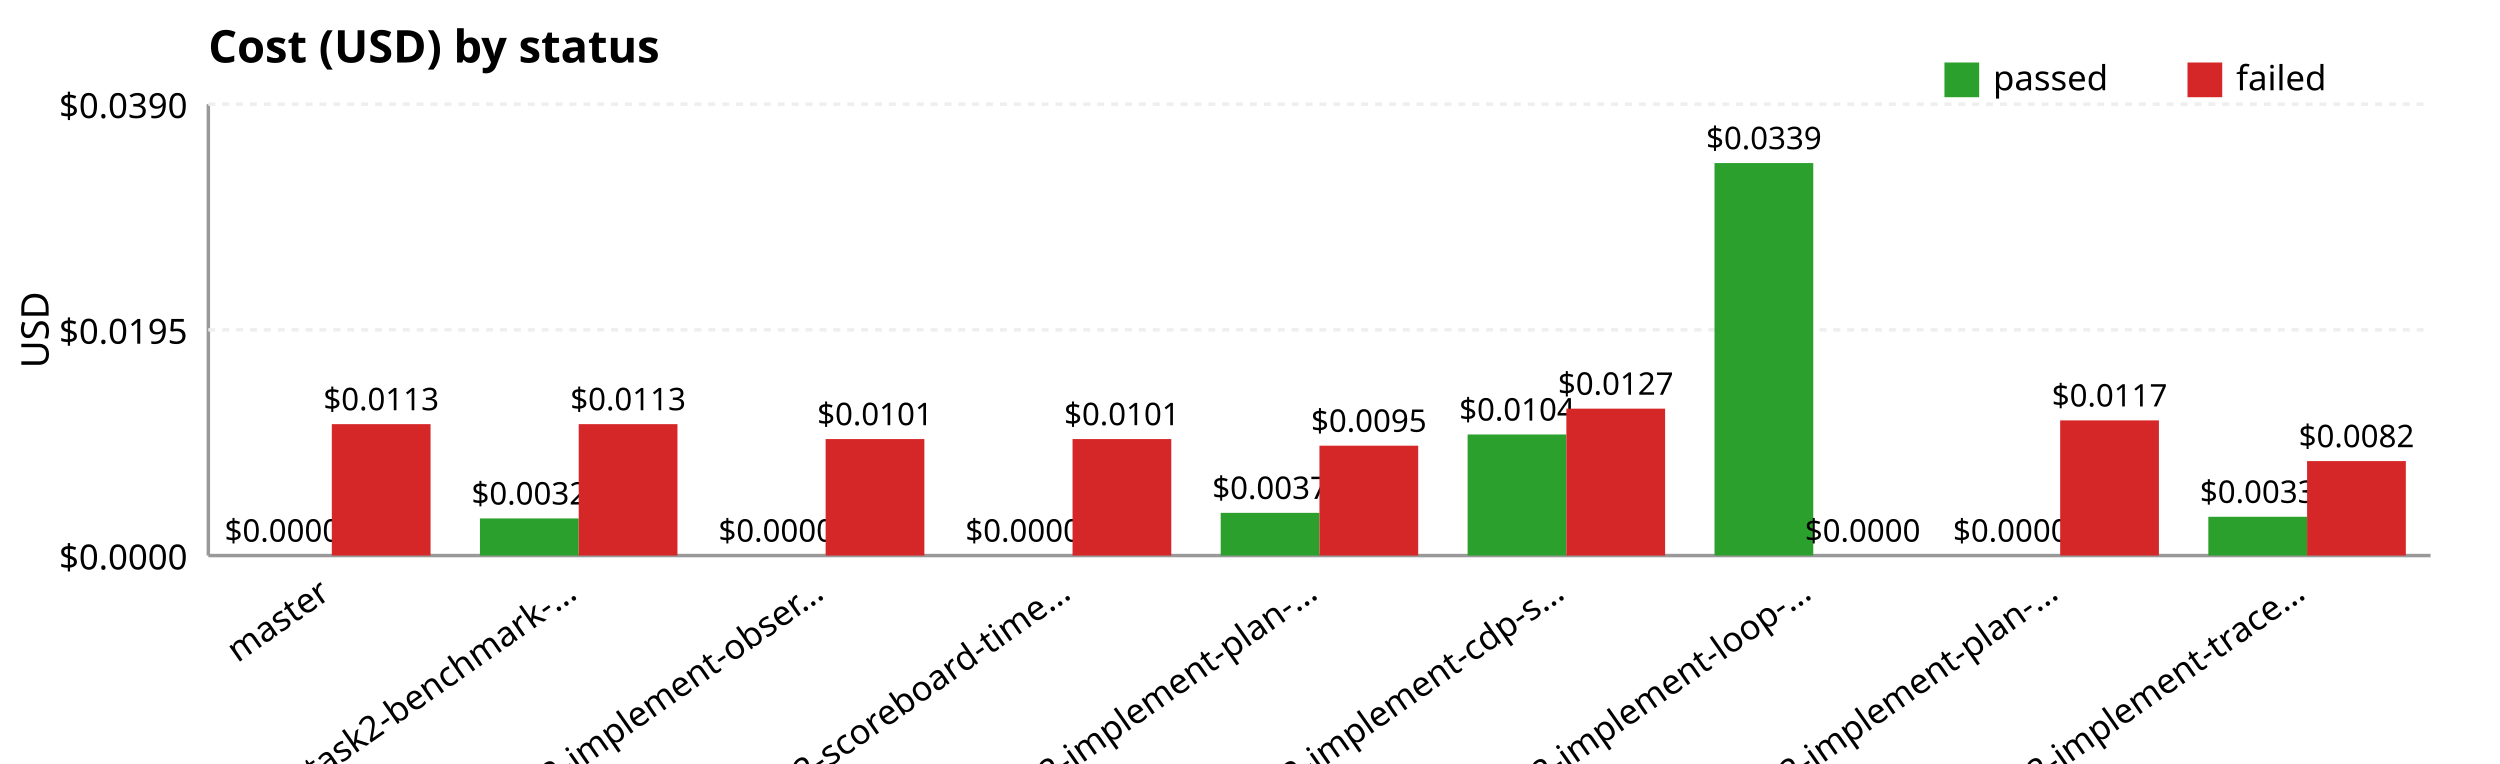
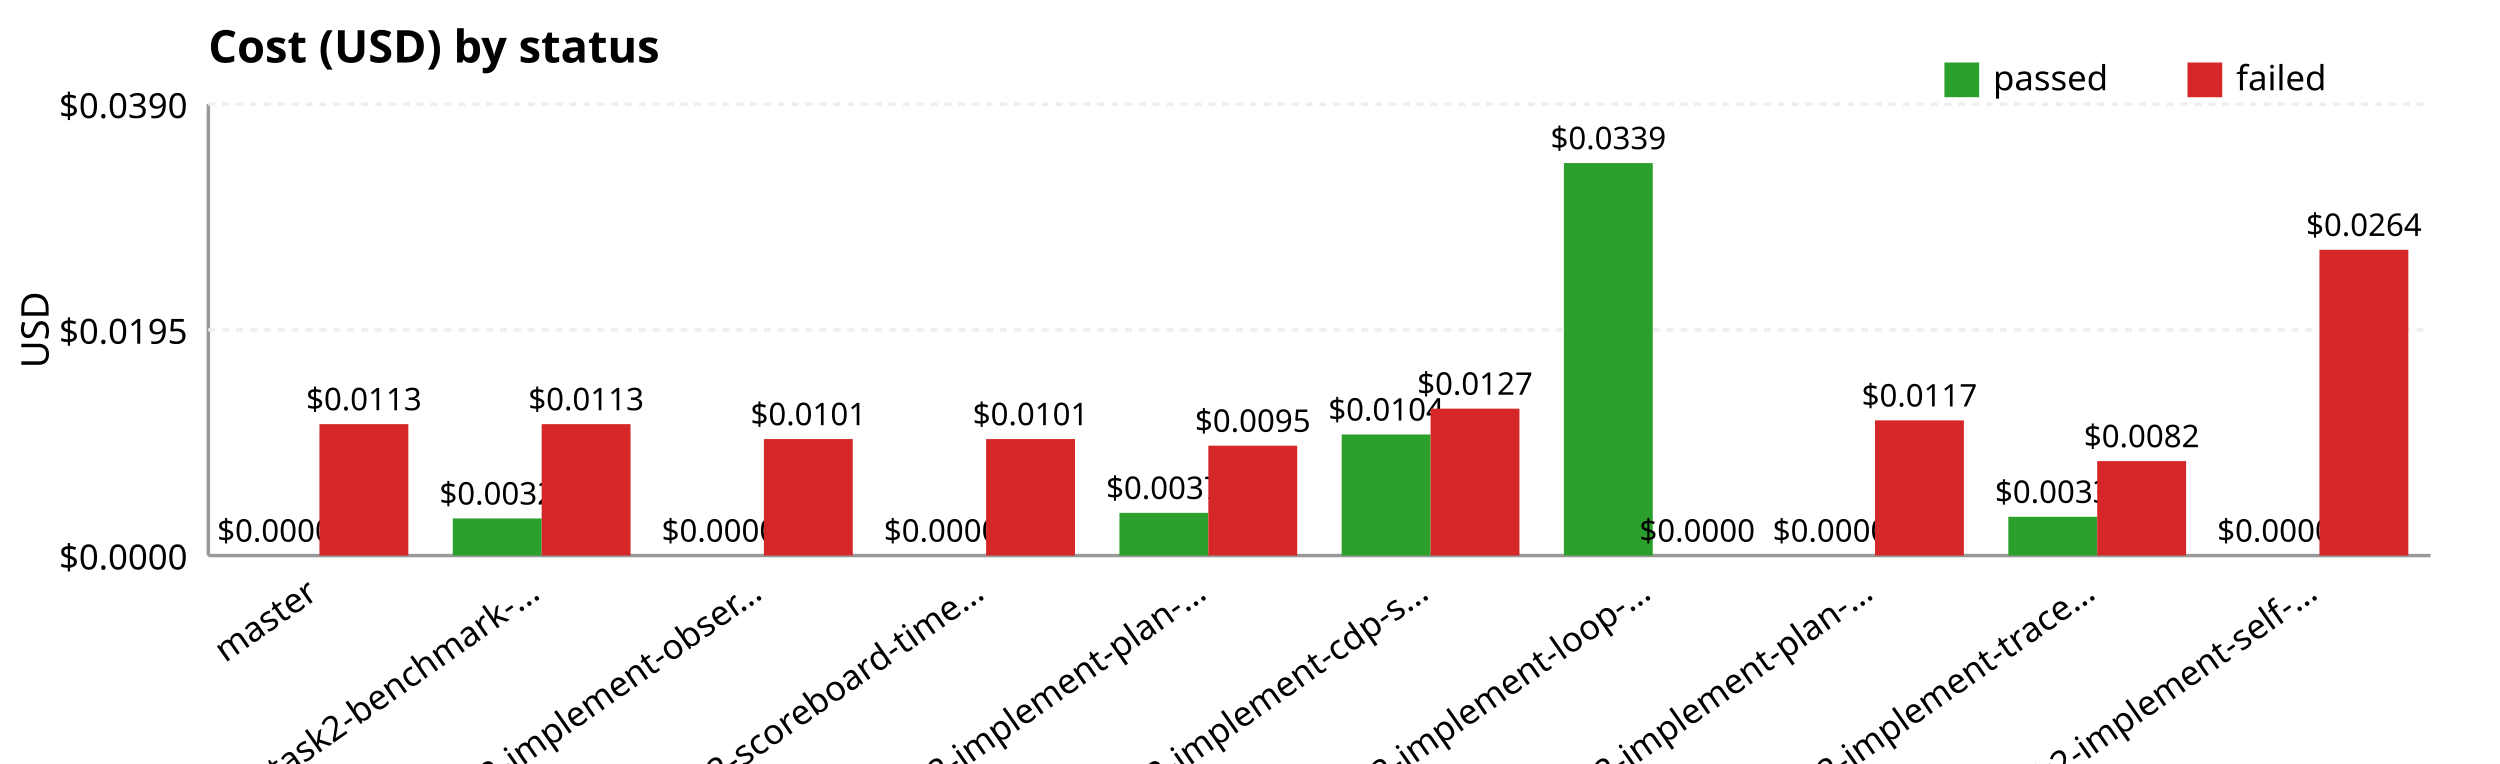
<svg xmlns="http://www.w3.org/2000/svg" viewBox="0 0 720 220" width="720" height="220" font-family="sans-serif">
  <rect width="100%" height="100%" fill="#fff" />
  <text x="60" y="18" font-size="13" font-weight="600">Cost (USD) by status</text>
  <line x1="60" y1="30" x2="60" y2="160" stroke="#999" />
  <line x1="60" y1="160" x2="700" y2="160" stroke="#999" />
  <text x="54" y="164.0" font-size="10" text-anchor="end" fill="#000">$0.0000</text>
  <text x="54" y="99.0" font-size="10" text-anchor="end" fill="#000">$0.0195</text>
  <line x1="60" y1="95.0" x2="700" y2="95.0" stroke="#eee" stroke-dasharray="2,2" />
  <text x="54" y="34.0" font-size="10" text-anchor="end" fill="#000">$0.0390</text>
  <line x1="60" y1="30.0" x2="700" y2="30.0" stroke="#eee" stroke-dasharray="2,2" />
  <text x="14" y="95.0" font-size="11" fill="#000" transform="rotate(-90 14 95.0)" text-anchor="middle">USD</text>
-   <rect x="67.11" y="160.00" width="28.44" height="0.00" fill="#2ca02c" />
-   <text x="81.33" y="156.00" font-size="9" text-anchor="middle" fill="#000">$0.0000</text>
-   <rect x="95.56" y="122.15" width="28.44" height="37.85" fill="#d62728" />
-   <text x="109.78" y="118.15" font-size="9" text-anchor="middle" fill="#000">$0.0113</text>
-   <text x="95.56" y="172" font-size="10" fill="#000" text-anchor="end" transform="rotate(-35 95.56 172)">master</text>
-   <rect x="138.22" y="149.31" width="28.44" height="10.69" fill="#2ca02c" />
-   <text x="152.44" y="145.31" font-size="9" text-anchor="middle" fill="#000">$0.0032</text>
-   <rect x="166.67" y="122.15" width="28.44" height="37.85" fill="#d62728" />
-   <text x="180.89" y="118.15" font-size="9" text-anchor="middle" fill="#000">$0.0113</text>
-   <text x="166.67" y="172" font-size="10" fill="#000" text-anchor="end" transform="rotate(-35 166.67 172)">feat-task2-benchmark-…</text>
-   <rect x="209.33" y="160.00" width="28.44" height="0.00" fill="#2ca02c" />
-   <text x="223.56" y="156.00" font-size="9" text-anchor="middle" fill="#000">$0.0000</text>
-   <rect x="237.78" y="126.45" width="28.44" height="33.55" fill="#d62728" />
-   <text x="252.00" y="122.45" font-size="9" text-anchor="middle" fill="#000">$0.0101</text>
-   <text x="237.78" y="172" font-size="10" fill="#000" text-anchor="end" transform="rotate(-35 237.78 172)">task2-implement-obser…</text>
-   <rect x="280.44" y="160.00" width="28.44" height="0.00" fill="#2ca02c" />
-   <text x="294.67" y="156.00" font-size="9" text-anchor="middle" fill="#000">$0.0000</text>
-   <rect x="308.89" y="126.45" width="28.44" height="33.55" fill="#d62728" />
-   <text x="323.11" y="122.45" font-size="9" text-anchor="middle" fill="#000">$0.0101</text>
-   <text x="308.89" y="172" font-size="10" fill="#000" text-anchor="end" transform="rotate(-35 308.89 172)">task2-scoreboard-time…</text>
-   <rect x="351.56" y="147.70" width="28.44" height="12.30" fill="#2ca02c" />
-   <text x="365.78" y="143.70" font-size="9" text-anchor="middle" fill="#000">$0.0037</text>
-   <rect x="380.00" y="128.36" width="28.44" height="31.64" fill="#d62728" />
-   <text x="394.22" y="124.36" font-size="9" text-anchor="middle" fill="#000">$0.0095</text>
-   <text x="380.00" y="172" font-size="10" fill="#000" text-anchor="end" transform="rotate(-35 380.00 172)">task2-implement-plan-…</text>
-   <rect x="422.67" y="125.13" width="28.44" height="34.87" fill="#2ca02c" />
-   <text x="436.89" y="121.13" font-size="9" text-anchor="middle" fill="#000">$0.0104</text>
-   <rect x="451.11" y="117.69" width="28.44" height="42.31" fill="#d62728" />
-   <text x="465.33" y="113.69" font-size="9" text-anchor="middle" fill="#000">$0.0127</text>
-   <text x="451.11" y="172" font-size="10" fill="#000" text-anchor="end" transform="rotate(-35 451.11 172)">task2-implement-cdp-s…</text>
-   <rect x="493.78" y="46.96" width="28.44" height="113.04" fill="#2ca02c" />
-   <text x="508.00" y="42.96" font-size="9" text-anchor="middle" fill="#000">$0.0339</text>
-   <rect x="522.22" y="160.00" width="28.44" height="0.00" fill="#d62728" />
-   <text x="536.44" y="156.00" font-size="9" text-anchor="middle" fill="#000">$0.0000</text>
-   <text x="522.22" y="172" font-size="10" fill="#000" text-anchor="end" transform="rotate(-35 522.22 172)">task2-implement-loop-…</text>
-   <rect x="564.89" y="160.00" width="28.44" height="0.00" fill="#2ca02c" />
-   <text x="579.11" y="156.00" font-size="9" text-anchor="middle" fill="#000">$0.0000</text>
-   <rect x="593.33" y="121.07" width="28.44" height="38.93" fill="#d62728" />
-   <text x="607.56" y="117.07" font-size="9" text-anchor="middle" fill="#000">$0.0117</text>
-   <text x="593.33" y="172" font-size="10" fill="#000" text-anchor="end" transform="rotate(-35 593.33 172)">task2-implement-plan-…</text>
-   <rect x="636.00" y="148.83" width="28.44" height="11.17" fill="#2ca02c" />
-   <text x="650.22" y="144.83" font-size="9" text-anchor="middle" fill="#000">$0.0033</text>
-   <rect x="664.44" y="132.79" width="28.44" height="27.21" fill="#d62728" />
-   <text x="678.67" y="128.79" font-size="9" text-anchor="middle" fill="#000">$0.0082</text>
-   <text x="664.44" y="172" font-size="10" fill="#000" text-anchor="end" transform="rotate(-35 664.44 172)">task2-implement-trace…</text>
+   <rect x="66.40" y="160.00" width="25.60" height="0.00" fill="#2ca02c" />
+   <text x="79.20" y="156.00" font-size="9" text-anchor="middle" fill="#000">$0.0000</text>
+   <rect x="92.00" y="122.15" width="25.60" height="37.85" fill="#d62728" />
+   <text x="104.80" y="118.15" font-size="9" text-anchor="middle" fill="#000">$0.0113</text>
+   <text x="92.00" y="172" font-size="10" fill="#000" text-anchor="end" transform="rotate(-35 92.00 172)">master</text>
+   <rect x="130.40" y="149.31" width="25.60" height="10.69" fill="#2ca02c" />
+   <text x="143.20" y="145.31" font-size="9" text-anchor="middle" fill="#000">$0.0032</text>
+   <rect x="156.00" y="122.15" width="25.60" height="37.85" fill="#d62728" />
+   <text x="168.80" y="118.15" font-size="9" text-anchor="middle" fill="#000">$0.0113</text>
+   <text x="156.00" y="172" font-size="10" fill="#000" text-anchor="end" transform="rotate(-35 156.00 172)">feat-task2-benchmark-…</text>
+   <rect x="194.40" y="160.00" width="25.60" height="0.00" fill="#2ca02c" />
+   <text x="207.20" y="156.00" font-size="9" text-anchor="middle" fill="#000">$0.0000</text>
+   <rect x="220.00" y="126.45" width="25.60" height="33.55" fill="#d62728" />
+   <text x="232.80" y="122.45" font-size="9" text-anchor="middle" fill="#000">$0.0101</text>
+   <text x="220.00" y="172" font-size="10" fill="#000" text-anchor="end" transform="rotate(-35 220.00 172)">task2-implement-obser…</text>
+   <rect x="258.40" y="160.00" width="25.60" height="0.00" fill="#2ca02c" />
+   <text x="271.20" y="156.00" font-size="9" text-anchor="middle" fill="#000">$0.0000</text>
+   <rect x="284.00" y="126.45" width="25.60" height="33.55" fill="#d62728" />
+   <text x="296.80" y="122.45" font-size="9" text-anchor="middle" fill="#000">$0.0101</text>
+   <text x="284.00" y="172" font-size="10" fill="#000" text-anchor="end" transform="rotate(-35 284.00 172)">task2-scoreboard-time…</text>
+   <rect x="322.40" y="147.70" width="25.60" height="12.30" fill="#2ca02c" />
+   <text x="335.20" y="143.70" font-size="9" text-anchor="middle" fill="#000">$0.0037</text>
+   <rect x="348.00" y="128.36" width="25.60" height="31.64" fill="#d62728" />
+   <text x="360.80" y="124.36" font-size="9" text-anchor="middle" fill="#000">$0.0095</text>
+   <text x="348.00" y="172" font-size="10" fill="#000" text-anchor="end" transform="rotate(-35 348.00 172)">task2-implement-plan-…</text>
+   <rect x="386.40" y="125.13" width="25.60" height="34.87" fill="#2ca02c" />
+   <text x="399.20" y="121.13" font-size="9" text-anchor="middle" fill="#000">$0.0104</text>
+   <rect x="412.00" y="117.69" width="25.60" height="42.31" fill="#d62728" />
+   <text x="424.80" y="113.69" font-size="9" text-anchor="middle" fill="#000">$0.0127</text>
+   <text x="412.00" y="172" font-size="10" fill="#000" text-anchor="end" transform="rotate(-35 412.00 172)">task2-implement-cdp-s…</text>
+   <rect x="450.40" y="46.96" width="25.60" height="113.04" fill="#2ca02c" />
+   <text x="463.20" y="42.96" font-size="9" text-anchor="middle" fill="#000">$0.0339</text>
+   <rect x="476.00" y="160.00" width="25.60" height="0.00" fill="#d62728" />
+   <text x="488.80" y="156.00" font-size="9" text-anchor="middle" fill="#000">$0.0000</text>
+   <text x="476.00" y="172" font-size="10" fill="#000" text-anchor="end" transform="rotate(-35 476.00 172)">task2-implement-loop-…</text>
+   <rect x="514.40" y="160.00" width="25.60" height="0.00" fill="#2ca02c" />
+   <text x="527.20" y="156.00" font-size="9" text-anchor="middle" fill="#000">$0.0000</text>
+   <rect x="540.00" y="121.07" width="25.60" height="38.93" fill="#d62728" />
+   <text x="552.80" y="117.07" font-size="9" text-anchor="middle" fill="#000">$0.0117</text>
+   <text x="540.00" y="172" font-size="10" fill="#000" text-anchor="end" transform="rotate(-35 540.00 172)">task2-implement-plan-…</text>
+   <rect x="578.40" y="148.83" width="25.60" height="11.17" fill="#2ca02c" />
+   <text x="591.20" y="144.83" font-size="9" text-anchor="middle" fill="#000">$0.0033</text>
+   <rect x="604.00" y="132.79" width="25.60" height="27.21" fill="#d62728" />
+   <text x="616.80" y="128.79" font-size="9" text-anchor="middle" fill="#000">$0.0082</text>
+   <text x="604.00" y="172" font-size="10" fill="#000" text-anchor="end" transform="rotate(-35 604.00 172)">task2-implement-trace…</text>
+   <rect x="642.40" y="160.00" width="25.60" height="0.00" fill="#2ca02c" />
+   <text x="655.20" y="156.00" font-size="9" text-anchor="middle" fill="#000">$0.0000</text>
+   <rect x="668.00" y="71.94" width="25.60" height="88.06" fill="#d62728" />
+   <text x="680.80" y="67.94" font-size="9" text-anchor="middle" fill="#000">$0.0264</text>
+   <text x="668.00" y="172" font-size="10" fill="#000" text-anchor="end" transform="rotate(-35 668.00 172)">task2-implement-self-…</text>
  <rect x="560" y="18" width="10" height="10" fill="#2ca02c" />
  <text x="574" y="26" font-size="10" fill="#000">passed</text>
  <rect x="630" y="18" width="10" height="10" fill="#d62728" />
  <text x="644" y="26" font-size="10" fill="#000">failed</text>
</svg>
